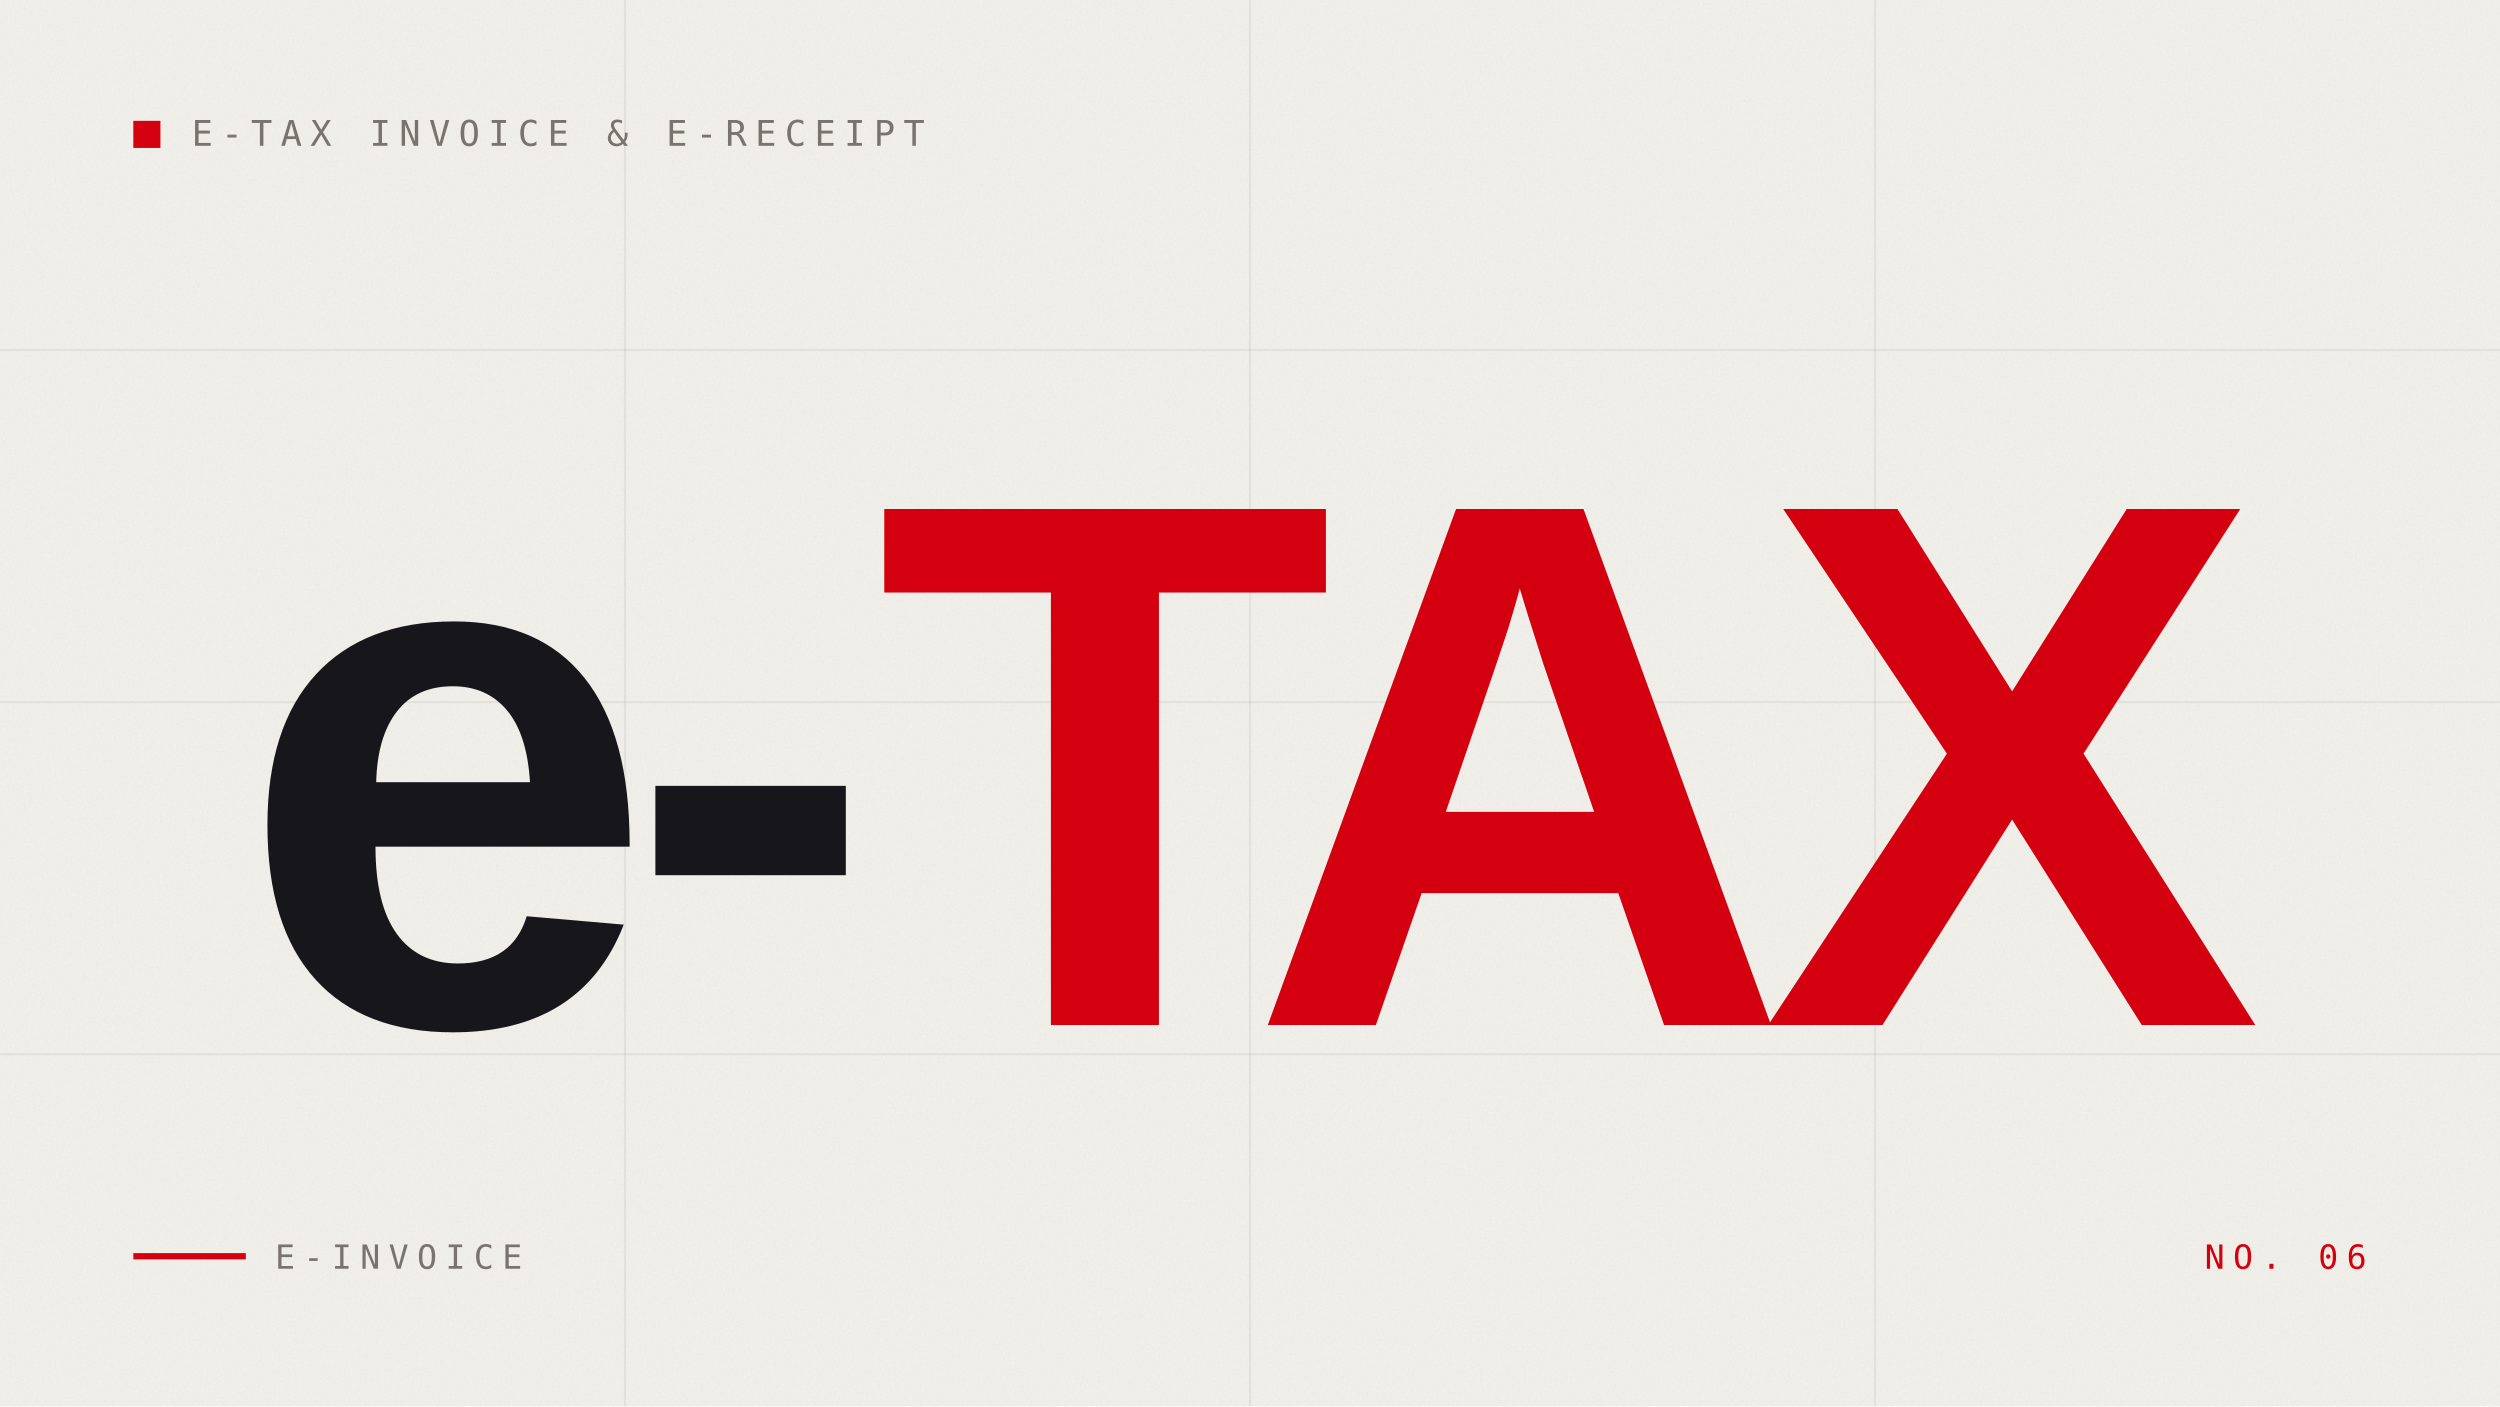
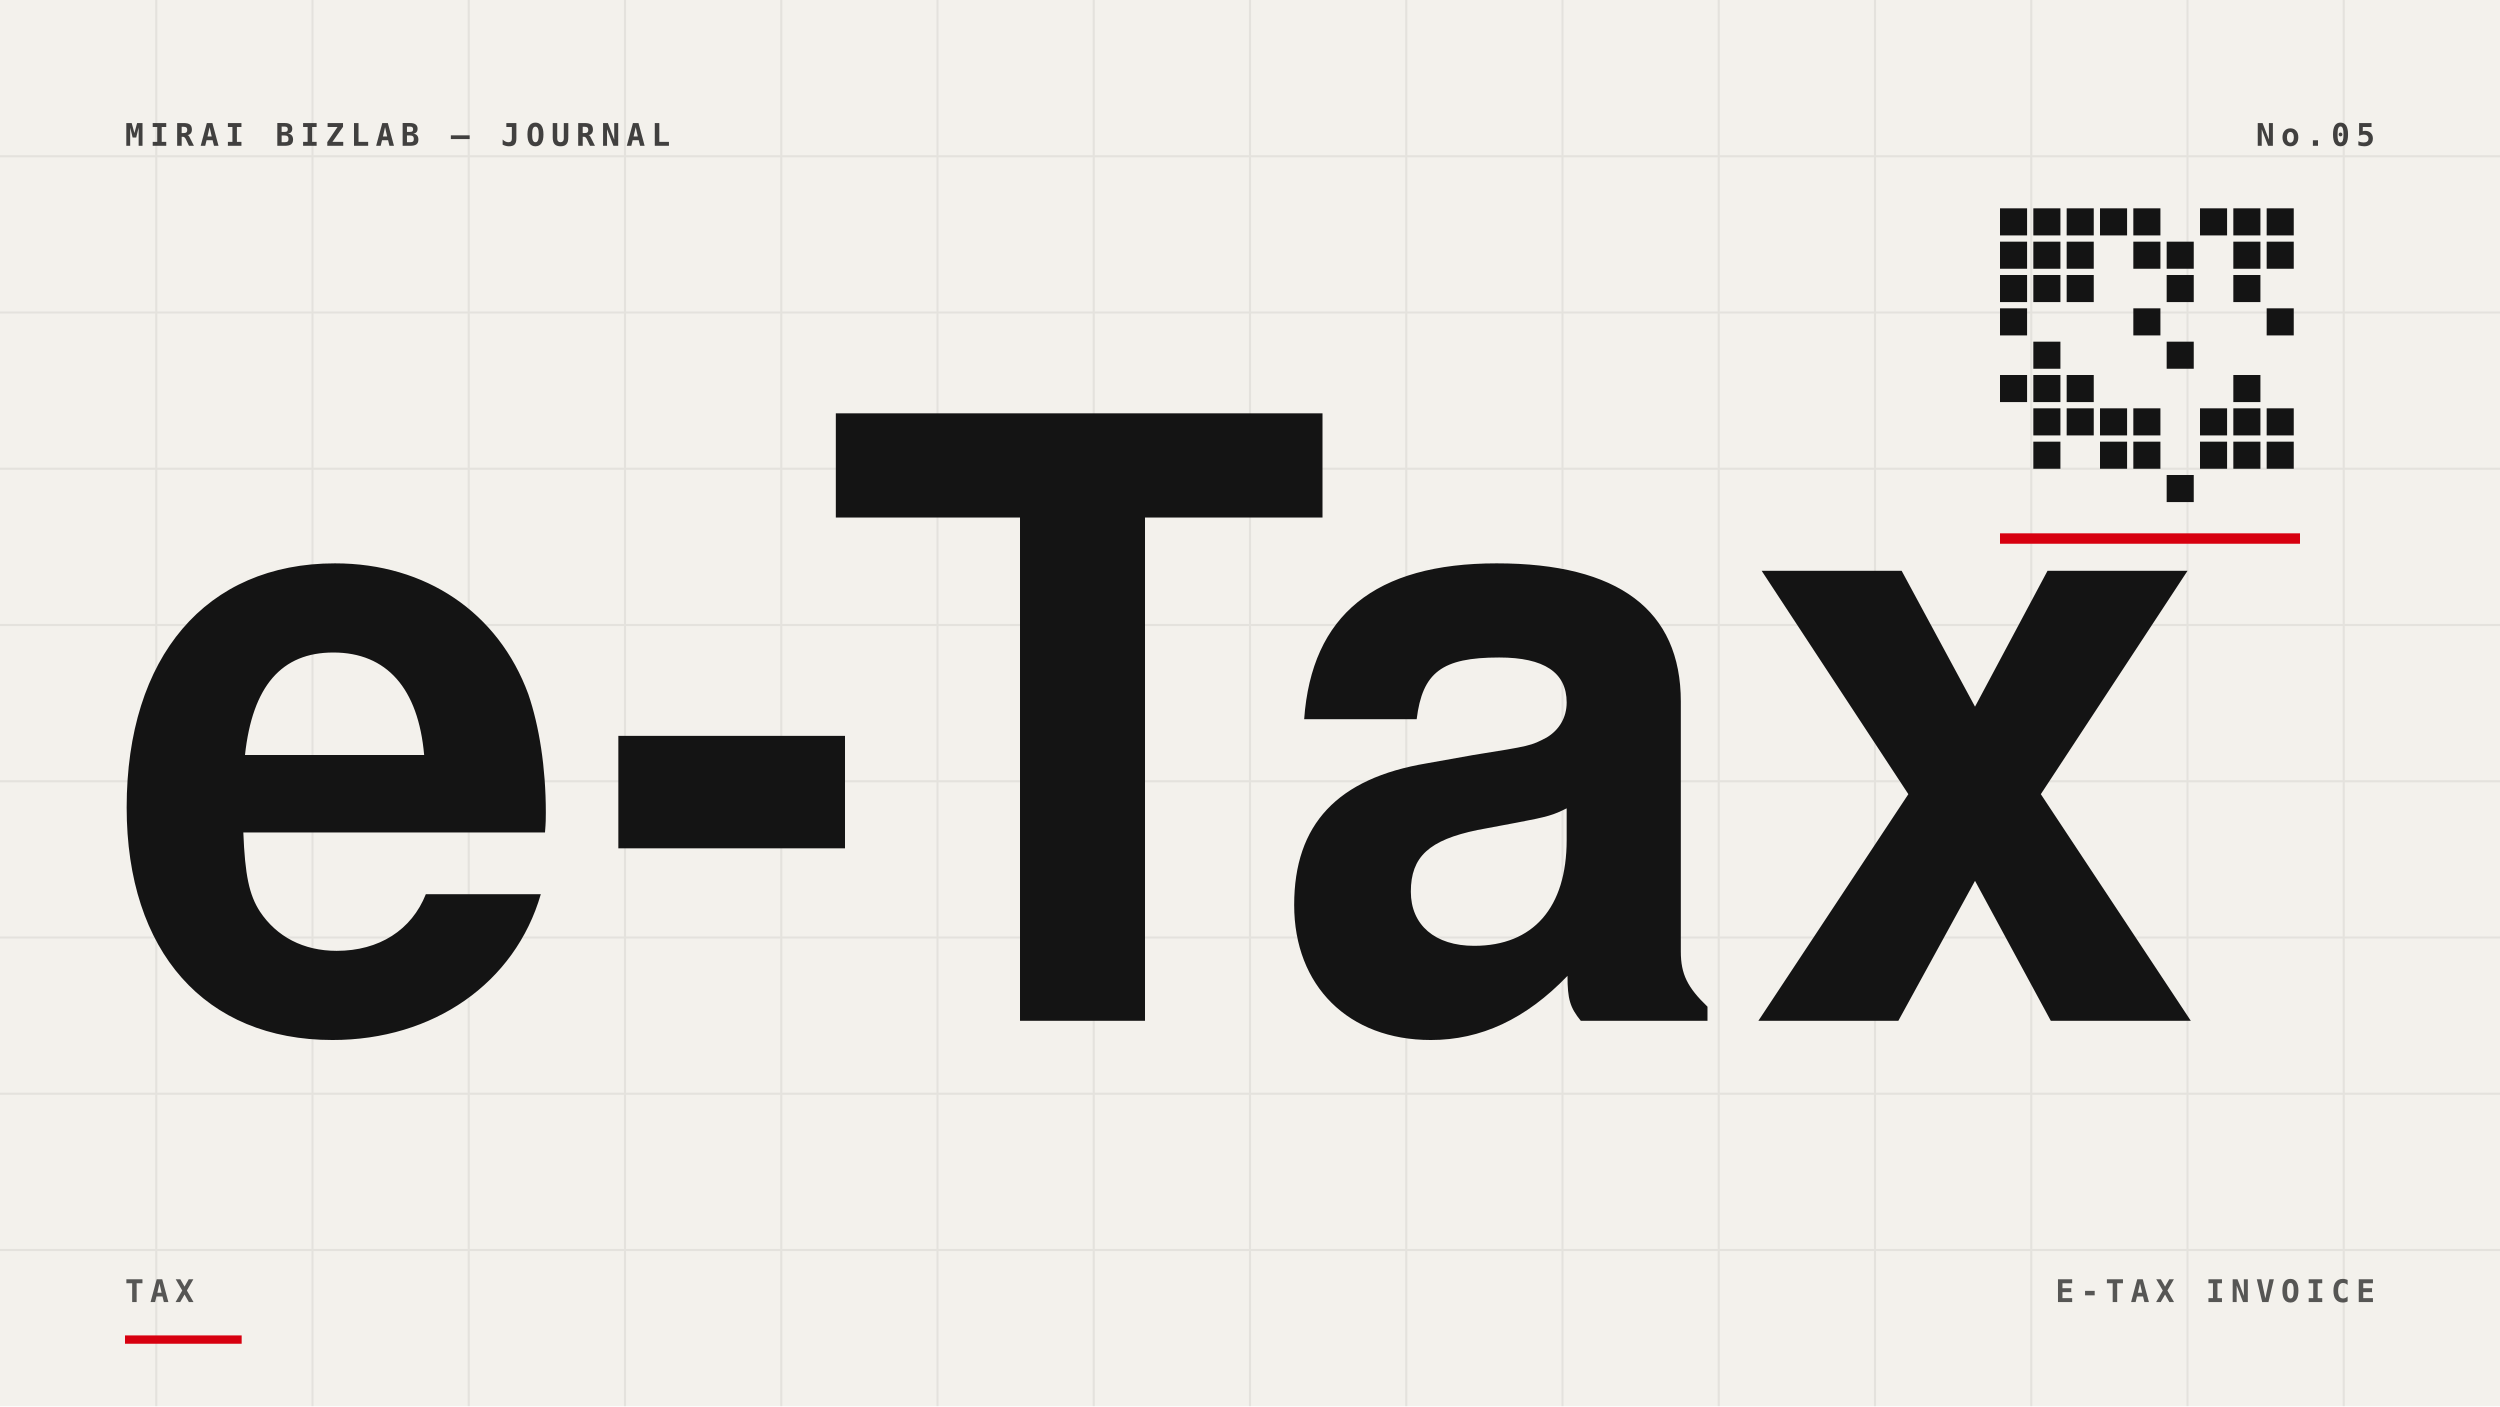
- <svg xmlns="http://www.w3.org/2000/svg" viewBox="0 0 1200 675" width="1200" height="675" role="img" aria-label="Thailand e-Tax invoice">
-   <defs>
-     <filter id="grain" x="0" y="0" width="100%" height="100%">
-       <feTurbulence type="fractalNoise" baseFrequency="0.9" numOctaves="2" stitchTiles="stitch" />
-       <feColorMatrix type="matrix" values="0 0 0 0 0 0 0 0 0 0 0 0 0 0 0 0 0 0 0.03 0" />
-     </filter>
-   </defs>
-   <rect width="1200" height="675" fill="#F3F1EB" />
-   <g stroke="#17161A" stroke-opacity="0.06" stroke-width="1">
-     <line x1="0" y1="168" x2="1200" y2="168" />
-     <line x1="0" y1="337" x2="1200" y2="337" />
-     <line x1="0" y1="506" x2="1200" y2="506" />
-     <line x1="300" y1="0" x2="300" y2="675" />
-     <line x1="600" y1="0" x2="600" y2="675" />
-     <line x1="900" y1="0" x2="900" y2="675" />
-   </g>
-   <text x="600" y="492" text-anchor="middle" font-family="Helvetica Neue, Arial, sans-serif" font-weight="800" font-size="360" letter-spacing="-14" fill="#17161A">e-<tspan fill="#D7000F">TAX</tspan>
-   </text>
-   <rect x="64" y="58" width="13" height="13" fill="#D7000F" />
-   <text x="92" y="70" font-family="ui-monospace, Menlo, Consolas, monospace" fill="#7A756E" font-size="17" letter-spacing="4">E-TAX INVOICE &amp; E-RECEIPT</text>
-   <line x1="64" y1="603" x2="118" y2="603" stroke="#D7000F" stroke-width="3" />
-   <text x="132" y="609" font-family="ui-monospace, Menlo, Consolas, monospace" fill="#7A756E" font-size="16" letter-spacing="4">E-INVOICE</text>
-   <text x="1136" y="609" text-anchor="end" font-family="ui-monospace, Menlo, Consolas, monospace" fill="#D7000F" font-size="16" letter-spacing="4">NO. 06</text>
-   <rect width="1200" height="675" filter="url(#grain)" />
+ <svg xmlns="http://www.w3.org/2000/svg" viewBox="0 0 1200 675" width="1200" height="675" role="img" aria-label="e-Tax — Thailand e-invoicing">
+   <rect width="1200" height="675" fill="#F3F1EC" />
+   <path d="M75 0V675M150 0V675M225 0V675M300 0V675M375 0V675M450 0V675M525 0V675M600 0V675M675 0V675M750 0V675M825 0V675M900 0V675M975 0V675M1050 0V675M1125 0V675M0 75H1200M0 150H1200M0 225H1200M0 300H1200M0 375H1200M0 450H1200M0 525H1200M0 600H1200" stroke="#141414" stroke-opacity="0.07" stroke-width="1" fill="none" />
+   <text x="60" y="70" font-family="SFMono-Regular, Menlo, Consolas, monospace" font-size="15" font-weight="700" letter-spacing="3" fill="#141414" fill-opacity="0.8">MIRAI BIZLAB — JOURNAL</text>
+   <text x="1140" y="70" font-family="SFMono-Regular, Menlo, Consolas, monospace" font-size="15" font-weight="700" letter-spacing="3" fill="#141414" fill-opacity="0.8" text-anchor="end">No.05</text>
+   <rect x="960" y="100" width="13" height="13" fill="#141414" />
+   <rect x="960" y="116" width="13" height="13" fill="#141414" />
+   <rect x="960" y="132" width="13" height="13" fill="#141414" />
+   <rect x="960" y="148" width="13" height="13" fill="#141414" />
+   <rect x="960" y="180" width="13" height="13" fill="#141414" />
+   <rect x="976" y="100" width="13" height="13" fill="#141414" />
+   <rect x="976" y="116" width="13" height="13" fill="#141414" />
+   <rect x="976" y="132" width="13" height="13" fill="#141414" />
+   <rect x="976" y="164" width="13" height="13" fill="#141414" />
+   <rect x="976" y="180" width="13" height="13" fill="#141414" />
+   <rect x="976" y="196" width="13" height="13" fill="#141414" />
+   <rect x="976" y="212" width="13" height="13" fill="#141414" />
+   <rect x="992" y="100" width="13" height="13" fill="#141414" />
+   <rect x="992" y="116" width="13" height="13" fill="#141414" />
+   <rect x="992" y="132" width="13" height="13" fill="#141414" />
+   <rect x="992" y="180" width="13" height="13" fill="#141414" />
+   <rect x="992" y="196" width="13" height="13" fill="#141414" />
+   <rect x="1008" y="100" width="13" height="13" fill="#141414" />
+   <rect x="1008" y="196" width="13" height="13" fill="#141414" />
+   <rect x="1008" y="212" width="13" height="13" fill="#141414" />
+   <rect x="1024" y="100" width="13" height="13" fill="#141414" />
+   <rect x="1024" y="116" width="13" height="13" fill="#141414" />
+   <rect x="1024" y="148" width="13" height="13" fill="#141414" />
+   <rect x="1024" y="196" width="13" height="13" fill="#141414" />
+   <rect x="1024" y="212" width="13" height="13" fill="#141414" />
+   <rect x="1040" y="116" width="13" height="13" fill="#141414" />
+   <rect x="1040" y="132" width="13" height="13" fill="#141414" />
+   <rect x="1040" y="164" width="13" height="13" fill="#141414" />
+   <rect x="1040" y="228" width="13" height="13" fill="#141414" />
+   <rect x="1056" y="100" width="13" height="13" fill="#141414" />
+   <rect x="1056" y="196" width="13" height="13" fill="#141414" />
+   <rect x="1056" y="212" width="13" height="13" fill="#141414" />
+   <rect x="1072" y="100" width="13" height="13" fill="#141414" />
+   <rect x="1072" y="116" width="13" height="13" fill="#141414" />
+   <rect x="1072" y="132" width="13" height="13" fill="#141414" />
+   <rect x="1072" y="180" width="13" height="13" fill="#141414" />
+   <rect x="1072" y="196" width="13" height="13" fill="#141414" />
+   <rect x="1072" y="212" width="13" height="13" fill="#141414" />
+   <rect x="1088" y="100" width="13" height="13" fill="#141414" />
+   <rect x="1088" y="116" width="13" height="13" fill="#141414" />
+   <rect x="1088" y="148" width="13" height="13" fill="#141414" />
+   <rect x="1088" y="196" width="13" height="13" fill="#141414" />
+   <rect x="1088" y="212" width="13" height="13" fill="#141414" />
+   <circle cx="1010" cy="140" r="0" fill="#D7000F" />
+   <rect x="960" y="256" width="144" height="5" fill="#D7000F" />
+   <text x="52" y="490" font-family="Helvetica Neue, Helvetica, Arial, sans-serif" font-weight="800" font-size="400" textLength="880" lengthAdjust="spacingAndGlyphs" fill="#141414">e-Tax</text>
+   <text x="60" y="625" font-family="SFMono-Regular, Menlo, Consolas, monospace" font-size="15" font-weight="700" letter-spacing="3" fill="#141414" fill-opacity="0.7">TAX</text>
+   <text x="1140" y="625" font-family="SFMono-Regular, Menlo, Consolas, monospace" font-size="15" font-weight="700" letter-spacing="3" fill="#141414" fill-opacity="0.7" text-anchor="end">E-TAX INVOICE</text>
+   <rect x="60" y="641" width="56" height="4" fill="#D7000F" />
</svg>
